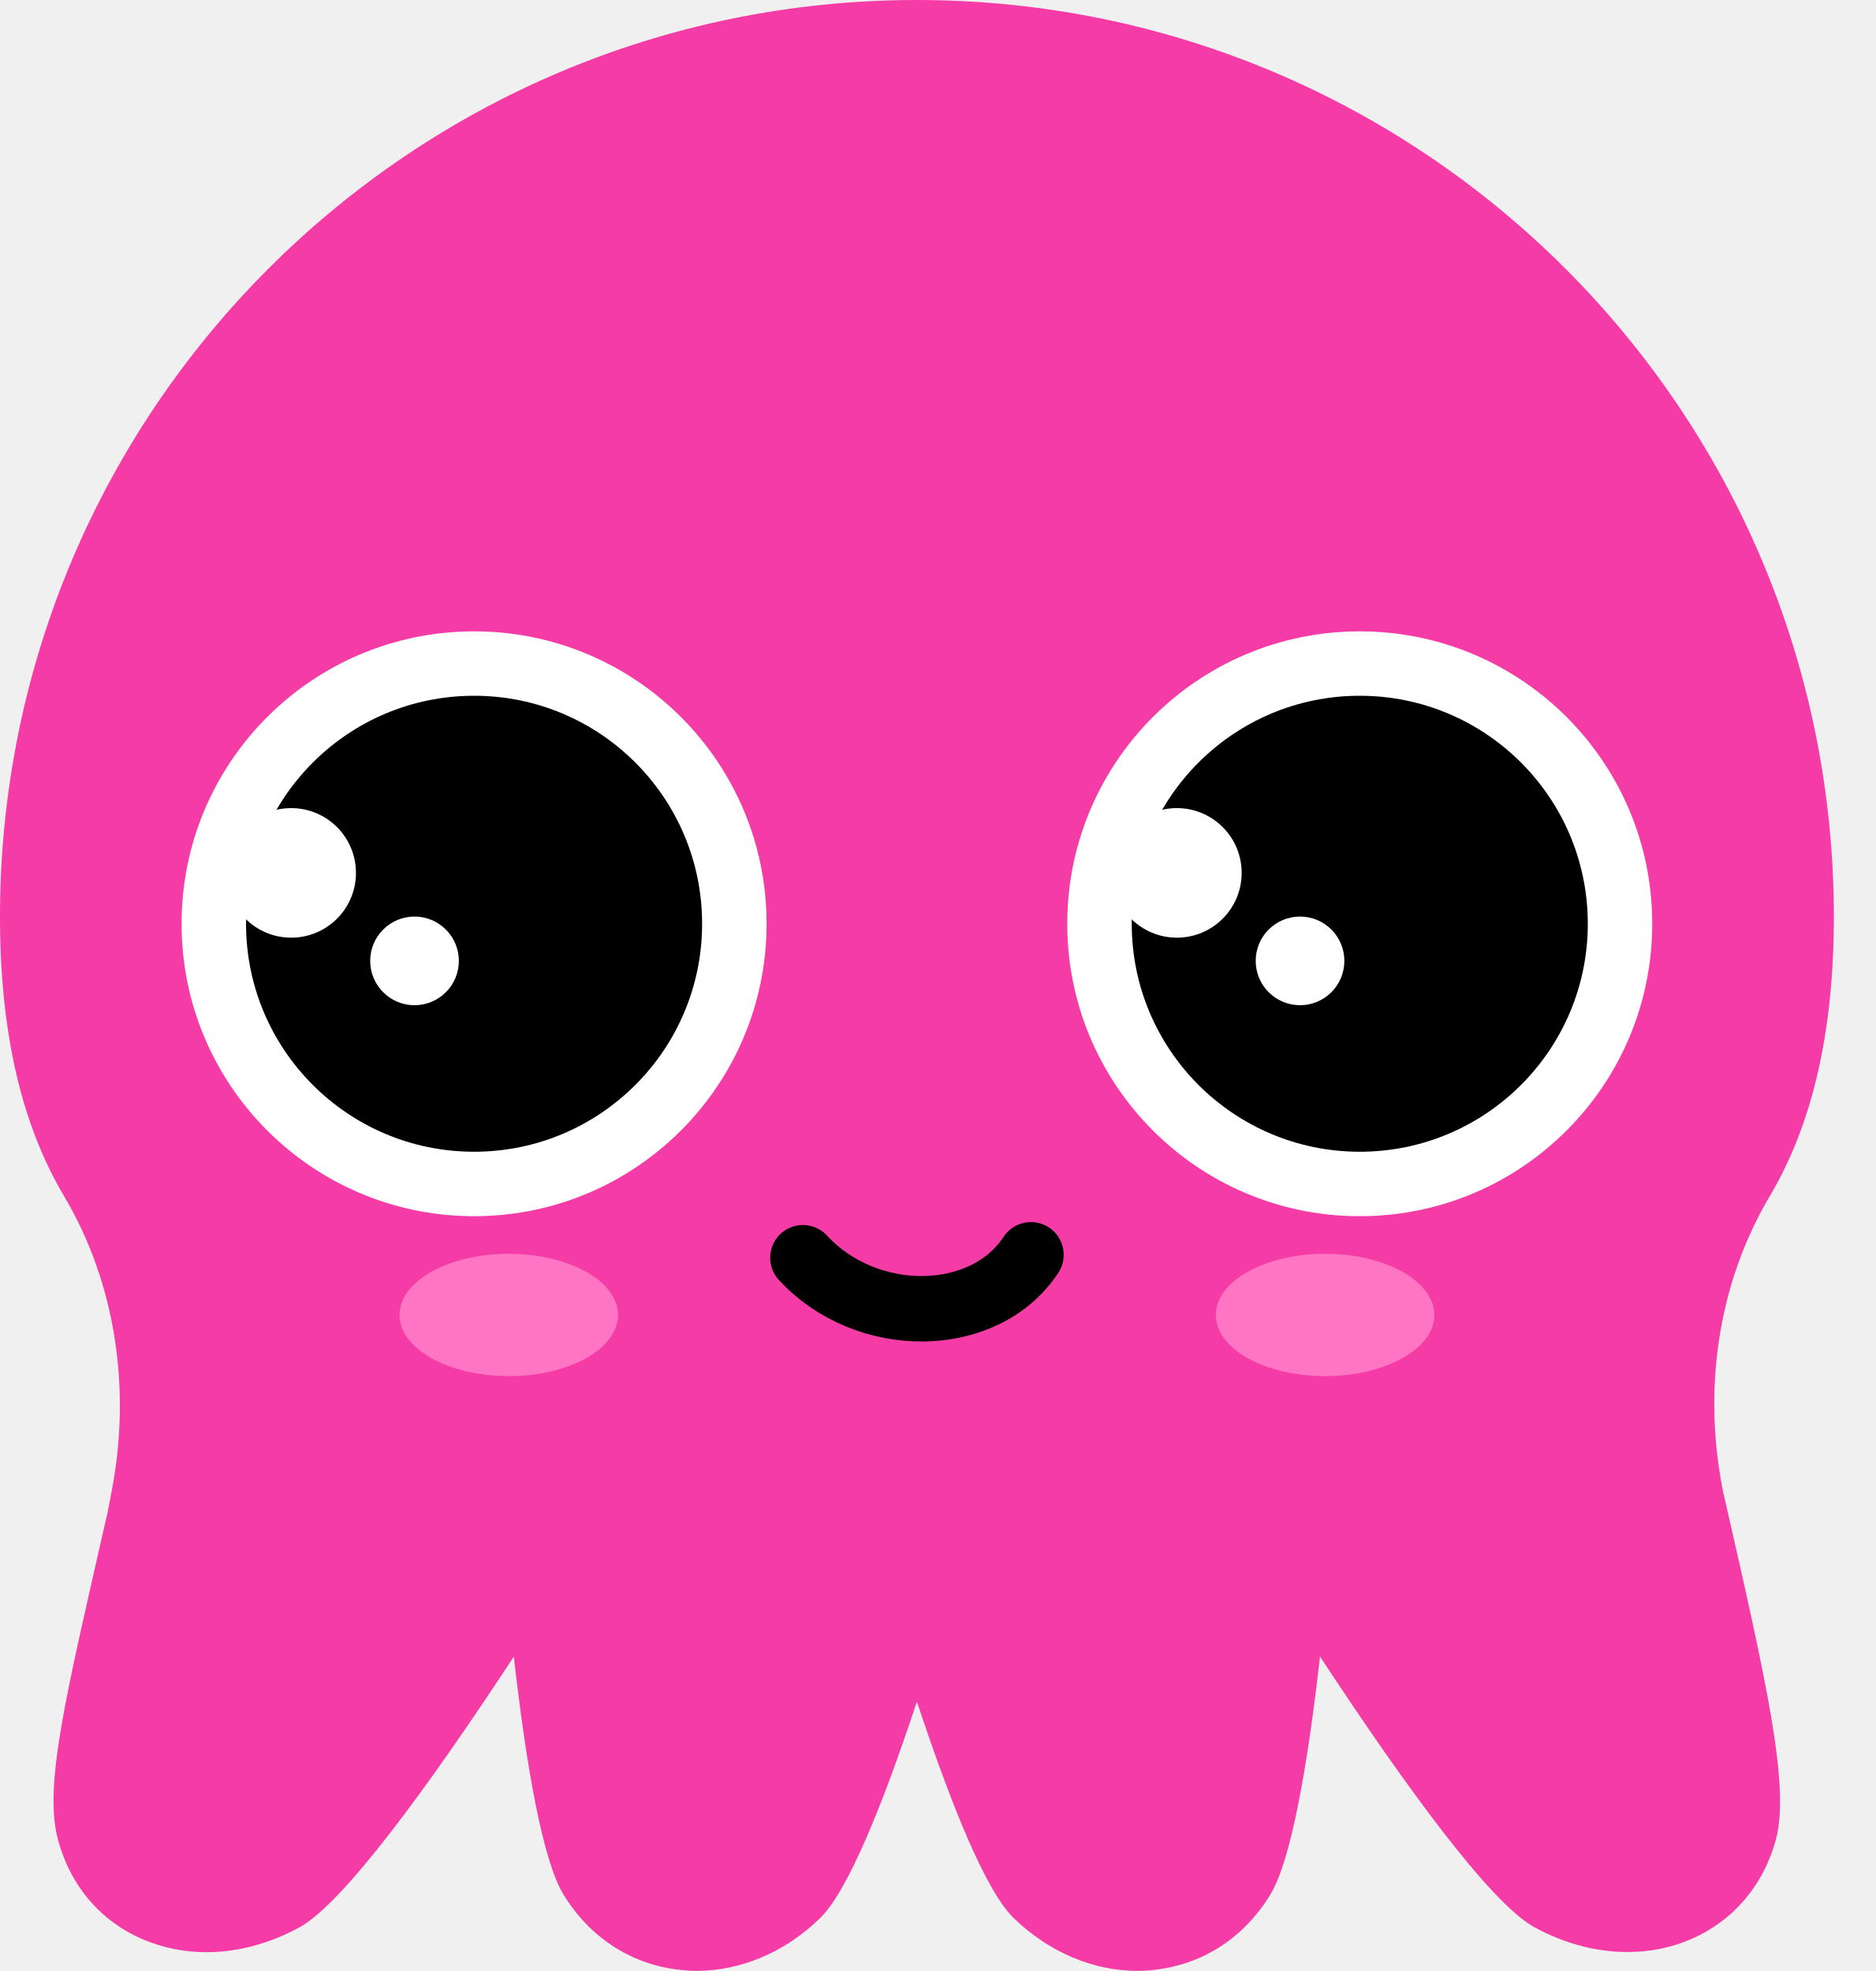
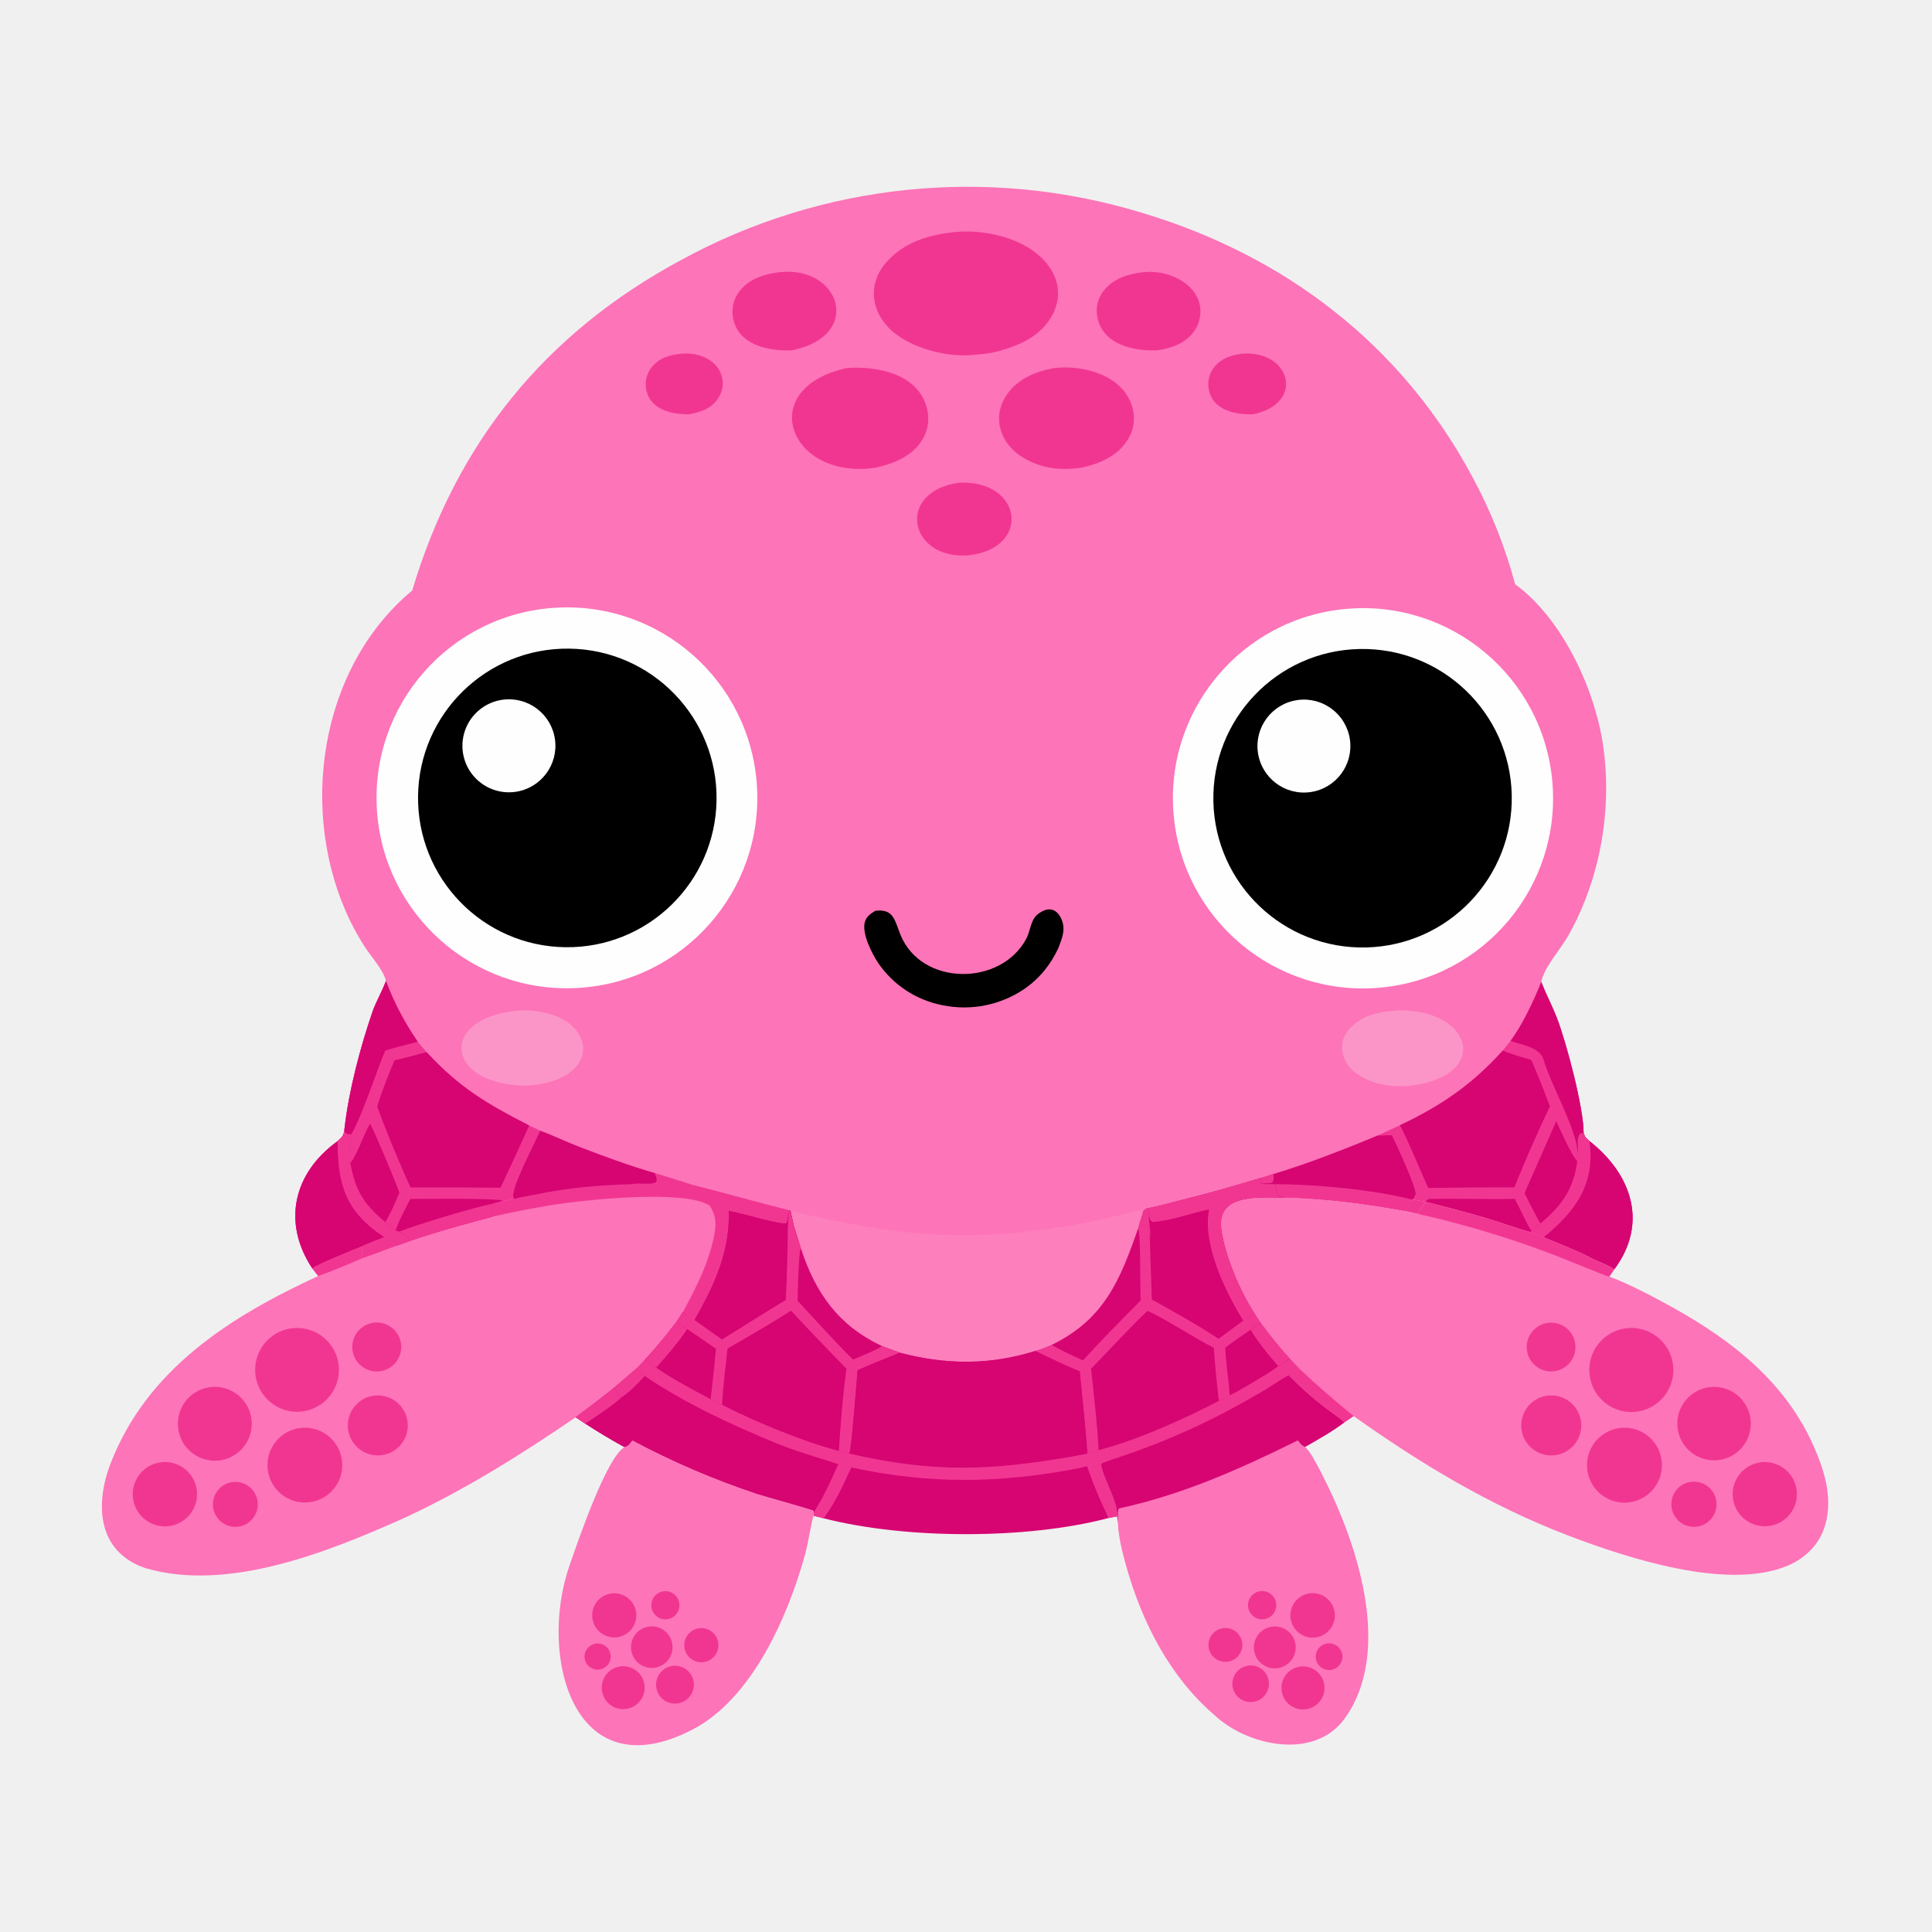
- <svg xmlns="http://www.w3.org/2000/svg" width="39" height="41" viewBox="0 0 39 41" fill="none">
-   <g clip-path="url(#clip0_190_3743)">
-     <path d="M35.849 31.096C35.407 28.977 35.703 26.741 36.809 24.877C37.666 23.431 38.139 21.539 38.139 19.069C38.139 8.536 29.599 0 19.069 0C8.54 0 0 8.536 0 19.069C0 21.543 0.473 23.431 1.33 24.877C2.412 26.701 2.722 28.888 2.331 30.974C2.276 31.27 2.232 31.498 2.201 31.62C1.354 35.346 0.905 37.162 1.208 38.278C1.47 39.238 2.099 39.972 2.984 40.347C3.395 40.52 3.838 40.609 4.294 40.609C4.933 40.609 5.597 40.435 6.223 40.095C7.141 39.595 8.921 37.149 10.686 34.461C10.945 36.754 11.292 38.721 11.724 39.418C12.262 40.292 13.098 40.843 14.078 40.969C14.214 40.986 14.351 40.997 14.487 40.997C15.405 40.997 16.324 40.612 17.052 39.904C17.62 39.353 18.334 37.618 19.069 35.397C19.804 37.615 20.515 39.353 21.087 39.904C21.818 40.609 22.733 40.997 23.652 40.997C23.788 40.997 23.924 40.99 24.06 40.969C25.04 40.847 25.877 40.296 26.415 39.418C26.847 38.717 27.194 36.754 27.452 34.458C29.218 37.145 30.997 39.592 31.916 40.092C32.539 40.432 33.202 40.605 33.845 40.605C34.301 40.605 34.743 40.52 35.155 40.343C36.036 39.966 36.669 39.231 36.931 38.275C37.237 37.159 36.723 34.927 35.876 31.205C35.87 31.174 35.859 31.137 35.852 31.093L35.849 31.096Z" fill="#F43BA6" />
-     <path d="M16.698 26.163C18.028 27.605 20.478 27.572 21.441 26.102" stroke="black" stroke-width="1.361" stroke-miterlimit="10" stroke-linecap="round" />
-     <path d="M27.558 28.626C28.813 28.626 29.831 28.056 29.831 27.354C29.831 26.651 28.813 26.081 27.558 26.081C26.303 26.081 25.285 26.651 25.285 27.354C25.285 28.056 26.303 28.626 27.558 28.626Z" fill="#FF75C3" />
-     <path d="M10.581 28.626C11.836 28.626 12.854 28.056 12.854 27.354C12.854 26.651 11.836 26.081 10.581 26.081C9.326 26.081 8.308 26.651 8.308 27.354C8.308 28.056 9.326 28.626 10.581 28.626Z" fill="#FF75C3" />
-     <path d="M9.86 25.299C13.219 25.299 15.943 22.575 15.943 19.216C15.943 15.856 13.219 13.133 9.86 13.133C6.5 13.133 3.776 15.856 3.776 19.216C3.776 22.575 6.5 25.299 9.86 25.299Z" fill="white" />
-     <path d="M9.86 23.958C12.479 23.958 14.602 21.835 14.602 19.216C14.602 16.596 12.479 14.473 9.86 14.473C7.24 14.473 5.117 16.596 5.117 19.216C5.117 21.835 7.24 23.958 9.86 23.958Z" fill="black" />
-     <path d="M6.056 19.505C6.8 19.505 7.403 18.902 7.403 18.158C7.403 17.413 6.8 16.81 6.056 16.81C5.312 16.81 4.709 17.413 4.709 18.158C4.709 18.902 5.312 19.505 6.056 19.505Z" fill="white" />
-     <path d="M8.621 20.91C9.13 20.91 9.543 20.497 9.543 19.988C9.543 19.479 9.13 19.066 8.621 19.066C8.112 19.066 7.699 19.479 7.699 19.988C7.699 20.497 8.112 20.91 8.621 20.91Z" fill="white" />
-     <path d="M28.279 25.299C31.639 25.299 34.362 22.575 34.362 19.216C34.362 15.856 31.639 13.133 28.279 13.133C24.919 13.133 22.196 15.856 22.196 19.216C22.196 22.575 24.919 25.299 28.279 25.299Z" fill="white" />
-     <path d="M28.279 23.958C30.898 23.958 33.022 21.835 33.022 19.216C33.022 16.596 30.898 14.473 28.279 14.473C25.66 14.473 23.537 16.596 23.537 19.216C23.537 21.835 25.66 23.958 28.279 23.958Z" fill="black" />
-     <path d="M24.476 19.505C25.22 19.505 25.823 18.902 25.823 18.158C25.823 17.413 25.22 16.81 24.476 16.81C23.731 16.81 23.128 17.413 23.128 18.158C23.128 18.902 23.731 19.505 24.476 19.505Z" fill="white" />
-     <path d="M27.037 20.91C27.547 20.91 27.959 20.497 27.959 19.988C27.959 19.479 27.547 19.066 27.037 19.066C26.528 19.066 26.115 19.479 26.115 19.988C26.115 20.497 26.528 20.91 27.037 20.91Z" fill="white" />
-   </g>
-   <defs>
-     <clipPath id="clip0_190_3743">
-       <rect width="38.267" height="41" fill="white" />
-     </clipPath>
-   </defs>
+ <svg xmlns="http://www.w3.org/2000/svg" width="512" height="512" viewBox="0 0 512 512" fill="none">
+   <path d="M109.239 156.495C120.895 117.471 144.345 88.391 180.385 68.967C217.819 48.458 261.944 43.939 302.755 56.434C340.474 67.746 371.308 91.257 390.059 126.126C395.006 135.204 398.854 144.84 401.524 154.829C413.929 163.845 422.591 182.416 424.812 197.38C427.314 214.266 424.158 232.54 415.855 247.523C413.402 251.949 409.359 255.994 408.449 260.205L408.635 260.689C409.718 263.463 411.419 266.741 412.546 269.633C415.095 276.177 419.73 293.776 419.673 300.279C420.091 301.472 420.223 301.51 421.207 302.383C432.459 311.217 436.862 324.217 427.785 336.414C425.92 335.065 423.743 334.477 421.73 333.429C417.605 331.276 413.358 329.686 409.069 327.905C407.65 327.437 406.944 327.208 405.585 326.537C401.989 325.566 397.919 324.061 394.276 322.956C388.924 321.369 383.53 319.917 378.107 318.601L377.751 318.453C376.674 318.259 375.596 318.073 374.516 317.892L373.971 317.826C373.649 318.765 372.981 320.436 372.112 320.896C360.442 318.861 352.929 317.868 341.02 317.375C339.847 317.145 339.18 317.238 338.48 316.505C338.28 315.523 338.067 314.776 337.788 313.813C336.355 313.849 335.665 313.887 334.235 313.668C334.15 313.236 333.94 312.697 333.795 312.267C326.503 314.5 319.154 316.538 311.754 318.379C310.236 318.77 305.239 320.135 304.022 320.187C303.647 320.442 303.283 320.614 303.056 320.943L301.817 324.866L301.62 325.623C296.881 339.253 292.603 349.699 278.748 356.426C277.312 357.006 275.906 357.632 274.41 358.01C262.267 361.821 250.701 361.692 238.448 358.483C236.862 357.912 235.279 357.329 233.7 356.738C222.189 351.365 216.115 342.755 212.199 330.86C211.801 329.224 210.816 326.466 210.293 324.628L209.475 320.885L209.252 320.732C200.51 318.519 191.767 316.029 183.158 313.879L173.54 310.88C166.864 308.96 159.854 306.38 153.379 303.874C149.932 302.539 146.611 300.938 143.117 299.622C142.156 299.086 141.249 298.703 140.25 298.263C128.972 292.463 121.842 288.321 113.07 278.825L110.741 276.086C107.262 271.08 104.419 265.657 102.28 259.945C101.496 256.907 98.485 253.703 96.699 250.974C95.222 248.686 93.888 246.308 92.707 243.854C79.037 215.479 84.465 177.087 109.239 156.495Z" fill="#FD74B8" />
+   <path d="M209.475 320.885C223.895 324.329 237.449 326.95 252.298 327.292C268.412 327.662 283.482 325.273 299.082 321.462C300.062 321.224 302.159 320.554 303.056 320.943L301.817 324.866L301.621 325.624C296.881 339.253 292.603 349.699 278.748 356.426C277.312 357.006 275.906 357.632 274.41 358.01C262.267 361.821 250.701 361.692 238.448 358.483C236.862 357.912 235.279 357.329 233.7 356.738C222.189 351.365 216.115 342.755 212.199 330.86C211.801 329.224 210.816 326.466 210.293 324.628L209.475 320.885Z" fill="#FD7FBC" />
+   <path d="M400.306 275.827C403.274 271.975 406.682 264.848 408.448 260.205L408.634 260.689C409.717 263.463 411.419 266.741 412.545 269.633C415.094 276.177 419.73 293.776 419.673 300.279C420.091 301.472 420.222 301.51 421.207 302.383C432.459 311.217 436.862 324.217 427.785 336.414C425.919 335.065 423.742 334.477 421.729 333.429C417.605 331.276 413.358 329.686 409.069 327.905C407.65 327.438 406.944 327.208 405.585 326.537C401.988 325.566 397.919 324.062 394.276 322.956C388.923 321.369 383.53 319.917 378.107 318.601L377.751 318.453C376.673 318.259 375.596 318.073 374.516 317.892C374.524 317.873 374.524 317.851 374.535 317.832C374.74 317.416 375.008 317.017 375.164 316.579C375.656 315.208 369.965 302.974 368.92 300.897C368.261 300.695 366.529 300.949 365.438 300.897L365.159 300.881C365.993 300.602 369.765 298.731 370.976 298.205C381.889 293.084 390.198 287.366 398.266 278.395C398.939 277.534 399.62 276.677 400.306 275.827Z" fill="#F13692" />
+   <path d="M398.266 278.395C400.364 279.334 403.512 280.234 405.782 280.874C407.532 284.734 409.231 289.224 410.768 293.218C407.729 299.382 403.892 308.257 401.324 314.672C393.71 314.645 386.096 314.702 378.484 314.839C377.062 311.69 372.333 300.383 370.977 298.205C381.889 293.084 390.198 287.366 398.266 278.395Z" fill="#D60572" />
+   <path d="M419.673 300.279C420.091 301.472 420.223 301.51 421.207 302.383C432.459 311.217 436.862 324.217 427.785 336.414C425.92 335.065 423.742 334.477 421.73 333.429C417.605 331.276 413.358 329.686 409.069 327.905C407.65 327.437 406.944 327.208 405.585 326.537L405.782 326.13C406.559 325.563 407.456 324.811 408.221 324.201C413.875 319.509 417.039 315.077 417.969 307.707L418.045 305.507C418.387 303.543 417.589 301.773 418.822 300.301L419.673 300.279Z" fill="#D60572" />
+   <path d="M419.673 300.279C420.091 301.472 420.223 301.51 421.207 302.383C422.884 313.75 417.406 321.156 409.069 327.905C407.65 327.437 406.944 327.208 405.585 326.537L405.782 326.13C406.559 325.563 407.456 324.811 408.221 324.201C413.875 319.509 417.039 315.077 417.969 307.707L418.045 305.507C418.387 303.543 417.589 301.773 418.822 300.301L419.673 300.279Z" fill="#F13692" />
+   <path d="M400.307 275.827C403.274 271.975 406.682 264.848 408.449 260.205L408.635 260.689C409.718 263.463 411.419 266.741 412.546 269.633C415.095 276.177 419.73 293.776 419.673 300.279L418.822 300.301C417.589 301.773 418.388 303.543 418.046 305.507C417.958 299.48 410.992 287.5 409.116 281.005C408.093 277.463 403.654 277.093 400.307 275.827Z" fill="#D60572" />
+   <path d="M412.423 297.1C413.76 299.975 416.087 305.455 417.969 307.707C417.039 315.077 413.875 319.509 408.222 324.201C406.832 321.944 405.251 318.631 404.01 316.212L412.423 297.1Z" fill="#D60572" />
+   <path d="M377.751 318.453C378.528 317.651 378.596 317.742 379.985 317.717C387.083 317.594 394.36 317.887 401.439 317.698C402.481 319.638 404.811 324.669 405.782 326.13L405.585 326.537C401.988 325.566 397.919 324.061 394.276 322.956C388.923 321.369 383.53 319.917 378.107 318.601L377.751 318.453Z" fill="#D60572" />
+   <path d="M365.16 300.881L365.439 300.897C366.53 300.949 368.261 300.695 368.92 300.897C369.965 302.974 375.656 315.208 375.164 316.579C375.008 317.017 374.74 317.416 374.535 317.832C374.524 317.851 374.524 317.873 374.516 317.892L373.972 317.827C373.649 318.765 372.982 320.437 372.112 320.896C360.442 318.861 352.929 317.868 341.021 317.375C339.847 317.145 339.18 317.238 338.48 316.505C338.28 315.523 338.067 314.776 337.788 313.813C336.355 313.849 335.666 313.887 334.235 313.668C334.15 313.236 333.94 312.697 333.795 312.267C334.364 312.169 336.79 311.348 337.476 311.132C346.51 308.399 356.506 304.514 365.16 300.881Z" fill="#D60572" />
+   <path d="M337.788 313.813C348.424 313.84 363.587 315.211 373.972 317.826C373.649 318.765 372.982 320.436 372.112 320.896C360.442 318.861 352.929 317.867 341.021 317.375C339.848 317.145 339.18 317.238 338.48 316.505C338.28 315.523 338.067 314.776 337.788 313.813Z" fill="#F13692" />
+   <path d="M333.795 312.267C334.364 312.169 336.79 311.348 337.476 311.132C337.498 312.486 337.728 312.511 337.121 313.425C335.923 313.728 335.389 313.526 334.235 313.668C334.15 313.236 333.94 312.697 333.795 312.267Z" fill="#F13692" />
+   <path d="M146.926 161.074C174.817 159.237 198.886 180.431 200.6 208.339C202.314 236.246 181.02 260.23 153.114 261.819C125.381 263.403 101.587 242.262 99.883 214.529C98.18 186.795 119.208 162.9 146.926 161.074Z" fill="#FEFEFE" />
+   <path d="M150.879 171.895C172.719 172.193 190.184 190.14 189.893 211.986C189.602 233.832 171.665 251.308 149.826 251.024C127.977 250.74 110.497 232.788 110.788 210.932C111.079 189.077 129.031 171.597 150.879 171.895Z" fill="black" />
+   <path d="M133.308 185.42C140.006 184.565 146.145 189.262 147.072 195.953C148 202.645 143.37 208.836 136.691 209.836C132.306 210.492 127.907 208.741 125.171 205.251C122.435 201.761 121.785 197.069 123.468 192.966C125.152 188.863 128.909 185.981 133.308 185.42Z" fill="#FEFEFE" />
+   <path d="M356.766 161.364C384.482 158.911 408.935 179.4 411.383 207.124C413.828 234.848 393.341 259.306 365.624 261.748C337.919 264.188 313.477 243.702 311.031 215.986C308.584 188.27 329.06 163.817 356.766 161.364Z" fill="#FEFEFE" />
+   <path d="M360.291 171.993C382.092 171.551 400.137 188.847 400.627 210.654C401.116 232.462 383.864 250.55 362.063 251.085C340.197 251.622 322.048 234.301 321.558 212.427C321.069 190.554 338.422 172.437 360.291 171.993Z" fill="black" />
+   <path d="M343.871 185.518C350.593 184.591 356.802 189.282 357.745 196.006C358.689 202.73 354.012 208.949 347.292 209.91C340.55 210.873 334.307 206.177 333.36 199.43C332.414 192.683 337.124 186.448 343.871 185.518Z" fill="#FEFEFE" />
+   <path d="M253.365 61.471C260.516 60.825 269.471 62.756 274.998 67.409C284.735 75.606 280.26 87.037 269.698 91.323C265.565 93.001 262.756 93.73 258.266 94.011C251.614 94.797 242.989 92.663 237.595 88.678C231.241 83.984 229.345 76.006 234.708 69.713C239.483 64.108 246.314 62.155 253.365 61.471Z" fill="#F13692" />
+   <path d="M224.416 97.529C232.659 96.925 243.808 99.166 245.792 108.789C246.373 111.657 245.765 114.638 244.106 117.049C241.375 121.07 236.577 122.978 232.015 123.94C209.317 127.382 199.75 102.976 224.416 97.529Z" fill="#F13692" />
+   <path d="M279.344 97.546C287.27 96.609 297.874 99.489 300.163 108.198C300.899 111.016 300.439 114.012 298.891 116.479C296.181 120.887 291.49 122.842 286.688 123.929C281.015 124.753 275.926 124.202 270.934 121.138C265.082 117.543 262.735 110.558 266.796 104.627C269.701 100.383 274.43 98.439 279.344 97.546Z" fill="#F13692" />
+   <path d="M231.977 241.372C236.912 240.783 237.081 243.936 238.656 247.778C244.238 261.395 265.245 261.4 271.971 248.785C273.19 246.496 273.07 243.477 275.403 242.001C277.755 240.369 279.858 240.672 281.182 243.337C282.522 246.158 281.527 248.492 280.49 251.214C278.395 255.717 275.452 259.352 271.347 262.164C265.016 266.407 257.248 267.931 249.785 266.393C242.83 265.058 236.687 261.023 232.704 255.165C231.095 252.75 228.447 247.537 229.146 244.557C229.535 242.9 230.631 242.194 231.977 241.372Z" fill="black" />
+   <path d="M370.591 267.756C390.639 267.482 395.118 285.489 373.203 287.779C368.493 288.203 362.988 287.207 359.143 284.236C355.363 281.314 354.285 276.242 357.726 272.541C361.197 268.804 365.756 268.117 370.591 267.756Z" fill="#FC95C7" />
+   <path d="M138.249 267.753C158.549 267.551 161.059 286.813 139.031 287.738C117.147 287.128 116.551 269.047 138.249 267.753Z" fill="#FC95C7" />
+   <path d="M206.564 72.134C222.728 70.308 228.859 89.003 209.906 92.829C203.583 93.133 195.308 91.404 194.208 83.891C193.859 81.518 194.493 79.105 195.964 77.21C198.568 73.828 202.543 72.627 206.564 72.134Z" fill="#F13692" />
+   <path d="M303.01 72.13C308.964 71.419 316.909 74.64 318.022 81.165C318.405 83.529 317.817 85.948 316.392 87.872C314.035 91.102 310.476 92.229 306.746 92.835C300.28 93.139 291.887 91.232 290.733 83.611C290.374 81.246 291.031 78.84 292.54 76.983C295.13 73.734 299.077 72.576 303.01 72.13Z" fill="#F13692" />
+   <path d="M254.125 127.928C270.995 127.091 273.407 145.332 256.718 147.152C240.921 148.5 237.205 130.315 254.125 127.928Z" fill="#F13692" />
+   <path d="M329.241 93.72C342.035 92.813 346.001 106.928 332.022 109.792C327.154 109.898 321.244 108.7 320.298 102.947C319.969 100.957 320.492 98.922 321.739 97.337C323.631 94.921 326.347 94.091 329.241 93.72Z" fill="#F13692" />
+   <path d="M180.497 93.744C185.033 93.289 190.412 95.308 191.398 100.255C191.764 102.139 191.347 104.091 190.243 105.662C188.34 108.425 185.721 109.17 182.674 109.782C177.755 109.912 171.786 108.369 171.151 102.55C170.952 100.649 171.526 98.749 172.743 97.276C174.745 94.814 177.506 94.054 180.497 93.744Z" fill="#F13692" />
+   <path d="M102.28 259.945C104.42 265.657 107.262 271.08 110.741 276.086L113.07 278.825C121.842 288.321 128.973 292.463 140.25 298.263C141.249 298.703 142.157 299.086 143.117 299.622C146.611 300.938 149.932 302.539 153.379 303.874C159.854 306.38 166.864 308.96 173.54 310.88L183.158 313.879C191.768 316.029 200.51 318.519 209.252 320.732C208.808 321.952 208.948 323.273 208.364 324.223C206.029 324.464 196.723 321.512 193.174 320.923C193.361 331.935 189.393 340.454 183.949 350.016C183.061 349.335 181.854 348.344 180.952 347.745L179.293 350.339C176.357 354.122 174.22 356.834 170.93 360.333L168.555 362.776L162.551 367.935C159.269 370.543 155.942 373.095 152.572 375.59C138.445 385.242 123.491 394.645 107.697 402.018C87.615 411.038 60.576 422.091 38.473 415.552C25.638 411.158 25.202 398.434 29.299 387.841C38.998 362.77 61.129 348.864 84.333 338.148C83.814 337.552 83.252 336.783 82.761 336.145C74.728 323.998 77.735 310.842 89.47 302.416C90.927 301.04 91.108 300.919 91.316 298.955C92.42 289.098 95.51 277.402 98.745 268.032C99.569 265.644 101.227 262.744 102.187 260.199L102.28 259.945Z" fill="#FD74B8" />
+   <path d="M102.28 259.945C104.42 265.657 107.262 271.08 110.741 276.086L113.07 278.825C121.842 288.321 128.973 292.463 140.25 298.263C141.249 298.703 142.156 299.086 143.117 299.622L143.005 299.91C141.876 302.76 135.158 315.077 136.075 317.405C136.121 317.523 136.181 317.638 136.234 317.753C135.654 317.862 133.918 318.229 133.428 318.231L130.753 318.945C130.078 320.934 130.621 320.995 130.387 322.455C122.653 324.54 116.286 326.217 108.701 328.819L105.119 330.116C104.007 328.904 103.419 328.346 101.854 327.897C99.873 328.644 97.582 329.489 95.685 330.389C93.444 331.295 84.252 334.999 82.761 336.145C74.728 323.998 77.735 310.842 89.47 302.416C90.927 301.04 91.108 300.919 91.316 298.955C92.42 289.098 95.51 277.402 98.745 268.032C99.569 265.644 101.227 262.744 102.187 260.199L102.28 259.945Z" fill="#F13692" />
+   <path d="M113.07 278.825C121.842 288.321 128.972 292.463 140.25 298.263C137.767 303.781 135.235 309.277 132.654 314.752C124.699 314.683 116.744 314.659 108.79 314.675C106.238 309.146 101.999 299.01 99.975 293.237C101.121 289.352 102.978 284.704 104.548 280.973C106.473 280.636 110.981 279.339 113.07 278.825Z" fill="#D60572" />
+   <path d="M91.316 298.955L91.474 300.18C92.209 300.615 92.149 300.498 93.075 300.594C92.52 302.388 92.779 306.265 92.859 308.265C94.254 315.567 96.327 318.992 102.085 323.837C103.056 324.707 103.823 325.35 104.858 326.141L105.857 326.365C107.102 327.153 107.842 327.599 108.701 328.819L105.119 330.116C104.007 328.904 103.419 328.346 101.854 327.897C99.873 328.644 97.582 329.489 95.685 330.389C93.444 331.295 84.252 334.999 82.761 336.145C74.728 323.998 77.735 310.842 89.47 302.416C90.927 301.04 91.108 300.919 91.316 298.955Z" fill="#D60572" />
+   <path d="M91.316 298.955L91.474 300.18C92.209 300.615 92.149 300.498 93.075 300.594C92.52 302.388 92.779 306.265 92.859 308.265C94.255 315.567 96.327 318.992 102.085 323.837C103.056 324.707 103.823 325.35 104.858 326.141L105.857 326.365C107.102 327.153 107.842 327.599 108.701 328.819L105.119 330.116C104.007 328.904 103.419 328.346 101.854 327.897C91.624 321.107 89.469 314.059 89.47 302.416C90.927 301.04 91.108 300.919 91.316 298.955Z" fill="#F13692" />
+   <path d="M102.28 259.945C104.42 265.657 107.262 271.08 110.741 276.086C108.423 276.696 104.205 277.687 102.089 278.431C99.968 283.355 95.536 296.876 93.075 300.594C92.149 300.498 92.209 300.616 91.474 300.181L91.315 298.955C92.42 289.098 95.51 277.402 98.745 268.032C99.569 265.644 101.227 262.744 102.187 260.199L102.28 259.945Z" fill="#D60572" />
+   <path d="M108.743 317.744C112.244 317.717 131.415 317.452 133.428 318.231L130.753 318.945C130.078 320.934 130.621 320.994 130.387 322.455C122.653 324.54 116.286 326.217 108.701 328.819C107.841 327.599 107.102 327.153 105.857 326.365L104.858 326.14C105.585 323.689 107.531 320.1 108.743 317.744Z" fill="#D60572" />
+   <path d="M105.857 326.365C111.477 324.231 124.988 320.141 130.753 318.945C130.078 320.934 130.622 320.994 130.387 322.455C122.654 324.54 116.286 326.217 108.701 328.819C107.842 327.599 107.102 327.153 105.857 326.365Z" fill="#F13692" />
+   <path d="M98.068 297.757C99.45 300.249 104.93 313.422 105.852 316.089C104.902 318.256 103.355 321.996 102.085 323.837C96.327 318.992 94.254 315.567 92.859 308.265C95.004 305.277 96.127 301.154 98.068 297.757Z" fill="#D60572" />
+   <path d="M143.117 299.623C146.611 300.938 149.932 302.539 153.379 303.874C159.854 306.38 166.864 308.96 173.54 310.88L183.158 313.879C191.768 316.029 200.51 318.519 209.252 320.732C208.808 321.952 208.948 323.274 208.364 324.223C206.029 324.464 196.723 321.512 193.174 320.924C193.361 331.935 189.393 340.454 183.949 350.016C183.061 349.335 181.854 348.345 180.952 347.745C184.478 341.292 187.854 334.646 189.272 327.361C189.886 324.207 189.785 322.168 188.04 319.446C181.166 315.208 155.509 317.941 147.2 319.194C141.561 320.097 135.954 321.186 130.387 322.456C130.622 320.995 130.078 320.934 130.753 318.946L133.428 318.232C133.918 318.229 135.655 317.862 136.234 317.753C136.181 317.638 136.122 317.523 136.075 317.405C135.159 315.077 141.876 302.761 143.005 299.91L143.117 299.623Z" fill="#F13692" />
+   <path d="M143.117 299.623C146.611 300.938 149.932 302.539 153.379 303.874C159.854 306.38 166.864 308.96 173.54 310.88C173.961 312.114 174.203 312.158 173.971 313.228C172.61 314.193 169.896 313.408 167.368 313.821C158.895 314.059 151.006 314.708 142.675 316.418C140.868 316.787 137.942 317.225 136.234 317.753C136.181 317.638 136.122 317.523 136.075 317.405C135.159 315.077 141.876 302.761 143.005 299.91L143.117 299.623Z" fill="#D60572" />
+   <path d="M173.54 310.88L183.157 313.879C181.315 313.996 178.825 313.775 176.907 313.799C173.729 313.84 170.546 313.865 167.368 313.821C169.896 313.408 172.609 314.193 173.97 313.228C174.203 312.158 173.961 312.114 173.54 310.88Z" fill="#F13692" />
+   <path d="M82.761 336.146C84.252 334.999 93.444 331.295 95.684 330.389C96.445 332.748 95.411 332.337 95.869 333.481C92.965 334.805 87.336 337.141 84.333 338.148C83.814 337.552 83.252 336.783 82.761 336.146Z" fill="#F13692" />
+   <path d="M101.854 327.897C103.419 328.346 104.007 328.904 105.119 330.116C102.182 331.164 98.765 332.553 95.869 333.481C95.411 332.337 96.445 332.748 95.685 330.389C97.582 329.489 99.873 328.644 101.854 327.897Z" fill="#F13692" />
+   <path d="M76.918 352.073C82.896 351.086 88.561 355.077 89.645 361.041C90.729 367.005 86.831 372.737 80.888 373.919C76.956 374.701 72.907 373.3 70.297 370.255C67.688 367.213 66.921 362.997 68.293 359.227C69.665 355.46 72.962 352.724 76.918 352.073Z" fill="#F13692" />
+   <path d="M78.839 378.553C84.239 377.464 89.488 380.991 90.526 386.402C91.564 391.814 87.993 397.033 82.575 398.024C77.224 399.001 72.085 395.482 71.06 390.139C70.035 384.796 73.506 379.626 78.839 378.553Z" fill="#F13692" />
+   <path d="M54.887 367.741C60.167 366.614 65.362 369.976 66.499 375.257C67.636 380.534 64.286 385.737 59.011 386.886C53.721 388.038 48.5 384.676 47.359 379.379C46.219 374.086 49.592 368.871 54.887 367.741Z" fill="#F13692" />
+   <path d="M41.503 387.738C46.055 386.52 50.731 389.231 51.941 393.786C53.15 398.341 50.433 403.017 45.877 404.218C41.331 405.416 36.673 402.708 35.466 398.161C34.26 393.617 36.961 388.952 41.503 387.738Z" fill="#F13692" />
+   <path d="M99.067 369.867C103.427 369.284 107.43 372.354 108.001 376.718C108.572 381.078 105.493 385.075 101.13 385.636C96.784 386.194 92.805 383.128 92.237 378.78C91.668 374.433 94.723 370.447 99.067 369.867Z" fill="#F13692" />
+   <path d="M98.327 350.651C101.806 349.816 105.305 351.956 106.148 355.436C106.99 358.913 104.858 362.417 101.382 363.268C97.896 364.119 94.38 361.98 93.535 358.491C92.691 355.001 94.837 351.49 98.327 350.651Z" fill="#F13692" />
+   <path d="M61.417 392.801C64.679 392.273 67.747 394.503 68.251 397.77C68.756 401.036 66.504 404.086 63.235 404.568C60 405.044 56.987 402.82 56.488 399.586C55.989 396.355 58.19 393.324 61.417 392.801Z" fill="#F13692" />
+   <path d="M341.021 317.375C352.929 317.868 360.442 318.861 372.112 320.896L375.812 321.703C376.603 320.352 376.914 319.266 378.107 318.601C383.53 319.917 388.924 321.369 394.276 322.956C397.919 324.061 401.989 325.566 405.585 326.537C406.944 327.208 407.65 327.437 409.07 327.905C413.358 329.686 417.605 331.276 421.73 333.429C423.743 334.477 425.92 335.065 427.785 336.414L426.489 338.304C431.868 340.323 438.203 343.663 443.224 346.457C459.076 355.274 473.216 366.316 480.712 383.415C483.696 390.221 485.983 397.857 483.332 405.238C481.738 409.687 478.1 413.082 473.812 414.898C457.801 421.68 430.944 412.803 415.527 406.907C394.872 399.006 376.523 387.929 358.727 375.273L356.274 376.947C355.166 375.837 352.179 373.82 350.713 372.668C347.47 370.138 344.404 367.391 341.532 364.445L342.626 363.375C343.488 363.175 343.395 363.11 344.114 362.505L341.745 360.024C338.805 356.814 336.639 354.054 334.077 350.588C333.551 349.983 332.758 348.582 332.307 347.844C328.546 342.134 324.471 332.356 323.626 325.613C322.412 315.887 334.55 317.427 341.021 317.375Z" fill="#FD74B8" />
+   <path d="M375.812 321.703C376.603 320.351 376.915 319.265 378.107 318.601C383.531 319.917 388.924 321.369 394.276 322.956C397.919 324.061 401.989 325.566 405.585 326.537C406.945 327.207 407.65 327.437 409.07 327.905C413.358 329.686 417.606 331.276 421.73 333.429C423.743 334.476 425.92 335.065 427.785 336.413L426.489 338.304C425.414 338.099 421.965 336.616 420.8 336.156C416.892 334.616 413.03 332.985 409.075 331.533C398.22 327.519 387.108 324.236 375.812 321.703Z" fill="#F13692" />
+   <path d="M344.114 362.505C349.283 367.394 353.232 370.762 358.727 375.273L356.274 376.947C355.166 375.836 352.18 373.82 350.714 372.668C347.47 370.138 344.404 367.391 341.532 364.445L342.626 363.375C343.488 363.175 343.395 363.109 344.114 362.505Z" fill="#F13692" />
+   <path d="M430.832 352.016C436.892 351.198 442.48 355.422 443.347 361.476C444.217 367.533 440.04 373.155 433.993 374.075C427.875 375.005 422.173 370.767 421.295 364.639C420.417 358.511 424.7 352.842 430.832 352.016Z" fill="#F13692" />
+   <path d="M428.931 378.479C434.343 377.612 439.433 381.292 440.305 386.703C441.18 392.115 437.505 397.209 432.098 398.09C426.68 398.968 421.579 395.288 420.704 389.869C419.829 384.452 423.515 379.349 428.931 378.479Z" fill="#F13692" />
+   <path d="M452.112 367.771C455.533 367.002 459.103 368.138 461.457 370.737C463.812 373.339 464.583 377.005 463.481 380.334C462.376 383.666 459.568 386.142 456.127 386.823C450.9 387.855 445.816 384.492 444.719 379.278C443.62 374.066 446.913 368.937 452.112 367.771Z" fill="#F13692" />
+   <path d="M465.495 387.745C468.473 386.952 471.646 387.833 473.793 390.046C475.937 392.262 476.717 395.463 475.828 398.418C474.942 401.37 472.527 403.61 469.518 404.275C465 405.274 460.515 402.478 459.418 397.98C458.324 393.485 461.023 388.938 465.495 387.745Z" fill="#F13692" />
+   <path d="M410.104 369.856C414.46 369.306 418.44 372.392 418.992 376.753C419.545 381.111 416.457 385.094 412.1 385.647C407.741 386.2 403.758 383.111 403.206 378.75C402.656 374.389 405.744 370.406 410.104 369.856Z" fill="#F13692" />
+   <path d="M409.767 350.648C413.257 349.939 416.665 352.185 417.384 355.674C418.106 359.162 415.869 362.576 412.384 363.309C408.883 364.045 405.451 361.796 404.729 358.292C404.004 354.787 406.263 351.362 409.767 350.648Z" fill="#F13692" />
+   <path d="M447.526 392.812C449.626 392.314 451.834 392.984 453.3 394.568C454.768 396.15 455.271 398.401 454.618 400.459C453.961 402.516 452.249 404.062 450.138 404.505C446.93 405.175 443.782 403.145 443.068 399.947C442.351 396.749 444.34 393.57 447.526 392.812Z" fill="#F13692" />
+   <path d="M209.252 320.732L209.475 320.885L210.293 324.628C210.817 326.466 211.801 329.224 212.2 330.86C216.115 342.755 222.189 351.365 233.7 356.738C235.28 357.329 236.862 357.912 238.448 358.483C250.701 361.692 262.267 361.821 274.41 358.01C277.884 359.63 282.684 362.021 286.201 363.38C286.846 370.444 287.763 378.214 288.222 385.215L291.14 384.266L291.343 384.274L293.342 383.71L293.955 384.036C294.102 384.928 294.228 386.014 294.513 386.843L292.122 387.674L291.789 388.044C292.081 391.264 296.402 398.18 296.05 401.824L293.739 402.305C272.108 408.015 239.959 407.947 218.285 402.368L215.606 401.676L215.685 400.897L215.592 400.382C215.132 400.021 202.553 396.585 200.761 395.986C189.325 392.188 178.231 387.431 167.597 381.762C166.67 382.846 166.701 383.13 165.503 383.516C161.684 381.385 158.735 379.658 155.085 377.267L152.572 375.59C155.942 373.095 159.269 370.543 162.552 367.936L168.555 362.776L170.93 360.333C174.22 356.834 176.357 354.122 179.293 350.339L180.952 347.745C181.854 348.344 183.061 349.335 183.949 350.016C189.393 340.454 193.361 331.935 193.174 320.923C196.724 321.512 206.029 324.464 208.364 324.223C208.948 323.273 208.808 321.952 209.252 320.732Z" fill="#D60572" />
+   <path d="M209.252 320.732L209.475 320.885L210.293 324.628C210.816 326.466 211.801 329.224 212.199 330.86C216.115 342.755 222.189 351.365 233.7 356.738C235.279 357.329 236.862 357.912 238.448 358.483C234.698 360.007 230.965 361.476 227.267 363.129C227.075 365.246 225.629 384.586 225.101 385.1C225.065 385.133 225.02 385.16 224.98 385.19L222.332 384.512C213.047 382.154 199.864 376.668 191.359 372.299L188.337 370.822C184.153 368.573 177.667 365.172 173.892 362.417C172.894 361.739 171.907 361.044 170.93 360.333C174.22 356.834 176.357 354.122 179.293 350.339L180.952 347.745C181.854 348.344 183.061 349.335 183.949 350.016C189.392 340.454 193.361 331.935 193.173 320.923C196.723 321.512 206.029 324.464 208.364 324.223C208.948 323.273 208.808 321.952 209.252 320.732Z" fill="#D60572" />
+   <path d="M209.252 320.732L209.475 320.885L210.293 324.628C209.045 325.774 208.79 324.067 208.777 326.072C208.739 332.211 208.52 338.351 208.257 344.484C202.599 347.95 196.963 351.45 191.348 354.984C188.784 353.244 186.39 351.633 183.745 350.008C183.129 350.812 182.598 351.485 182.061 352.344C184.647 354.002 187.208 355.698 189.743 357.436C189.326 361.903 188.857 366.365 188.337 370.822C184.153 368.573 177.667 365.172 173.892 362.417C172.894 361.739 171.907 361.044 170.93 360.333C174.22 356.834 176.357 354.122 179.293 350.339L180.952 347.745C181.854 348.344 183.061 349.335 183.949 350.016C189.392 340.454 193.361 331.935 193.173 320.923C196.723 321.512 206.029 324.464 208.364 324.223C208.948 323.273 208.808 321.952 209.252 320.732Z" fill="#D60572" />
+   <path d="M179.293 350.339C180.196 350.974 181.183 351.59 182.096 352.206C180.521 354.816 176.116 360.054 173.892 362.417C172.894 361.739 171.907 361.044 170.93 360.333C174.22 356.834 176.357 354.122 179.293 350.339Z" fill="#F13692" />
+   <path d="M210.293 324.628C210.816 326.466 211.801 329.224 212.199 330.86C216.115 342.755 222.189 351.365 233.7 356.738C235.279 357.329 236.862 357.911 238.448 358.483C234.698 360.007 230.965 361.476 227.267 363.129C227.075 365.246 225.629 384.585 225.101 385.1C225.065 385.133 225.02 385.16 224.98 385.19L222.332 384.512C222.577 379.114 223.543 367.883 224.334 362.735C219.367 357.665 214.46 352.536 209.614 347.348C204.619 350.599 197.997 354.374 192.785 357.386C192.302 362.513 191.598 367.123 191.359 372.299L188.337 370.822C188.857 366.365 189.326 361.903 189.743 357.435C187.208 355.698 181.878 352.004 179.292 350.346C179.829 349.487 180.344 348.566 180.96 347.762C183.605 349.387 188.784 353.244 191.348 354.984C196.963 351.449 202.599 347.95 208.257 344.484C208.52 338.35 208.739 332.211 208.777 326.072C208.784 324.973 208.999 320.73 209.275 320.78C209.476 320.78 210.293 324.628 210.293 324.628Z" fill="#F13692" />
+   <path d="M212.199 330.86C216.115 342.755 222.189 351.365 233.7 356.738C232.76 357.567 227.509 359.687 226.066 360.3C221.37 355.717 215.911 349.586 211.37 344.719C211.45 342.282 211.588 332.354 212.199 330.86Z" fill="#D60572" />
+   <path d="M274.41 358.01C277.884 359.63 282.684 362.021 286.201 363.38C286.846 370.444 287.762 378.214 288.222 385.215L284.576 385.912C262.406 389.784 247.481 390.391 224.98 385.19C225.02 385.16 225.065 385.133 225.101 385.1C225.63 384.586 227.075 365.246 227.267 363.129C230.965 361.476 234.698 360.007 238.448 358.483C250.701 361.692 262.267 361.821 274.41 358.01Z" fill="#D60572" />
+   <path d="M168.555 362.776L170.858 364.641C181.433 371.848 193.894 377.601 205.72 382.465C211.063 384.662 216.672 386.243 222.175 388.005C220.819 391.028 219.537 393.863 217.999 396.795C217.436 397.871 216.065 400.015 215.685 400.896L215.592 400.382C215.132 400.021 202.553 396.585 200.761 395.986C189.325 392.188 178.231 387.431 167.597 381.762C166.67 382.846 166.701 383.13 165.503 383.516C161.684 381.385 158.735 379.658 155.085 377.267L152.572 375.59C155.942 373.095 159.269 370.543 162.552 367.935L168.555 362.776Z" fill="#D60572" />
+   <path d="M162.552 367.936C163.481 368.994 163.916 369.224 164.512 370.488C162.156 372.641 157.765 375.514 155.085 377.267L152.572 375.59C155.942 373.095 159.269 370.543 162.552 367.936Z" fill="#F13692" />
+   <path d="M168.555 362.776L170.858 364.641C168.532 367.199 167.289 368.463 164.511 370.488C163.915 369.224 163.481 368.994 162.551 367.935L168.555 362.776Z" fill="#F13692" />
+   <path d="M170.931 360.333C171.907 361.044 172.894 361.739 173.892 362.417C177.667 365.172 184.153 368.573 188.338 370.822L191.36 372.299C199.864 376.668 213.047 382.154 222.332 384.512L224.98 385.19C247.481 390.391 262.407 389.784 284.576 385.913L288.222 385.215L291.14 384.266L291.343 384.274L293.342 383.71L293.955 384.036C294.102 384.928 294.228 386.014 294.513 386.843L292.122 387.674L291.788 388.044C292.081 391.264 296.402 398.18 296.05 401.824L293.738 402.305C293.547 401.674 292.303 399.148 291.944 398.33C290.5 395.129 289.212 391.86 288.085 388.536L285.741 389.122C264.915 393.11 246.555 393.398 225.635 388.9C223.191 393.989 221.644 397.759 218.285 402.368L215.606 401.676L215.685 400.897C216.065 400.016 217.436 397.871 217.999 396.796C219.537 393.863 220.819 391.029 222.175 388.005C216.672 386.244 211.063 384.662 205.72 382.465C193.894 377.601 181.433 371.848 170.858 364.642L168.555 362.776L170.931 360.333Z" fill="#F13692" />
+   <path d="M293.342 383.71L293.954 384.036C294.102 384.928 294.228 386.014 294.512 386.843L292.122 387.674C291.375 387.176 291.438 385.209 291.342 384.274L293.342 383.71Z" fill="#F13692" />
+   <path d="M341.746 360.023L344.114 362.505C343.395 363.109 343.488 363.175 342.626 363.375L341.532 364.445C344.404 367.391 347.47 370.138 350.714 372.668C352.18 373.82 355.166 375.836 356.274 376.947C352.773 379.563 349.617 381.281 345.859 383.458C347.169 384.484 349.1 388.293 349.959 389.939C359.37 408.004 369.424 437.149 356.402 455.364C348.326 466.66 330.45 462.633 321.838 454.513C310.025 444.357 302.685 429.997 298.5 415.18C297.477 411.558 296.411 407.367 296.249 403.621L296.05 401.824C296.402 398.18 292.081 391.264 291.789 388.044L292.122 387.674L294.513 386.843C294.228 386.014 294.102 384.927 293.955 384.036L293.342 383.71C302.605 381.086 314.541 375.741 323.052 371.246L325.902 369.736C327.48 368.98 328.924 368.121 330.439 367.246C332.909 365.755 336.579 363.722 338.732 362.004L338.899 362.032C339.968 361.088 340.553 360.759 341.746 360.023Z" fill="#FD74B8" />
+   <path d="M341.746 360.023L344.114 362.505C343.395 363.109 343.488 363.175 342.626 363.375L341.532 364.445C344.404 367.391 347.47 370.138 350.714 372.668C352.18 373.82 355.166 375.836 356.274 376.947C352.773 379.563 349.617 381.281 345.859 383.458C344.869 383.007 344.661 382.588 343.953 381.707C328.549 389.327 313.493 396.062 296.602 399.739C296.124 399.843 296.241 403.178 296.249 403.621L296.05 401.824C296.402 398.18 292.081 391.264 291.789 388.044L292.122 387.674L294.513 386.843C294.228 386.014 294.102 384.927 293.955 384.036L293.342 383.71C302.605 381.086 314.541 375.741 323.052 371.246L325.902 369.736C327.48 368.98 328.924 368.121 330.439 367.246C332.909 365.755 336.579 363.722 338.732 362.004L338.899 362.032C339.968 361.088 340.553 360.759 341.746 360.023Z" fill="#D60572" />
+   <path d="M341.745 360.023L344.114 362.505C343.395 363.109 343.488 363.175 342.626 363.375L341.532 364.445C338.452 366.086 335.791 368.171 332.63 369.82C320.59 376.887 307.807 382.597 294.512 386.843C294.228 386.014 294.102 384.927 293.954 384.036L293.342 383.71C302.605 381.086 314.541 375.741 323.052 371.246L325.902 369.736C327.48 368.98 328.924 368.121 330.439 367.246C332.909 365.755 336.579 363.722 338.731 362.004L338.898 362.032C339.968 361.088 340.553 360.759 341.745 360.023Z" fill="#F13692" />
+   <path d="M341.746 360.023L344.114 362.505C343.395 363.109 343.488 363.175 342.626 363.375C341.959 363.676 341.918 363.714 341.207 363.843C340.044 362.943 339.984 363.29 338.898 362.032C339.968 361.088 340.553 360.759 341.746 360.023Z" fill="#F13692" />
+   <path d="M346.406 422.383C349.576 421.576 352.798 423.505 353.583 426.681C354.368 429.858 352.417 433.067 349.237 433.83C346.086 434.588 342.916 432.659 342.137 429.513C341.36 426.367 343.266 423.182 346.406 422.383Z" fill="#F13692" />
+   <path d="M343.827 441.805C346.879 440.987 350.016 442.806 350.823 445.862C351.63 448.918 349.8 452.051 346.739 452.844C343.698 453.637 340.588 451.818 339.784 448.779C338.983 445.736 340.788 442.62 343.827 441.805Z" fill="#F13692" />
+   <path d="M337.714 431.031C340.772 430.968 343.302 433.387 343.381 436.44C343.457 439.496 341.051 442.04 337.996 442.13C334.924 442.221 332.362 439.797 332.285 436.722C332.206 433.649 334.643 431.097 337.714 431.031Z" fill="#F13692" />
+   <path d="M330.554 441.441C333.092 440.968 335.556 442.568 336.158 445.083C336.759 447.594 335.285 450.138 332.807 450.866C331.087 451.372 329.23 450.888 327.975 449.608C326.719 448.327 326.273 446.459 326.812 444.752C327.354 443.042 328.79 441.767 330.554 441.441Z" fill="#F13692" />
+   <path d="M323.377 431.642C325.694 430.903 328.177 432.145 328.979 434.44C329.78 436.736 328.609 439.253 326.337 440.117C324.81 440.7 323.087 440.404 321.84 439.348C320.593 438.295 320.016 436.643 320.336 435.042C320.656 433.439 321.821 432.137 323.377 431.642Z" fill="#F13692" />
+   <path d="M333.439 421.79C335.425 421.215 337.501 422.362 338.075 424.348C338.652 426.337 337.506 428.413 335.521 428.991C333.532 429.565 331.454 428.421 330.877 426.433C330.302 424.444 331.448 422.364 333.439 421.79Z" fill="#F13692" />
+   <path d="M350.927 435.734C352.726 435.034 354.759 435.909 355.486 437.698C356.216 439.488 355.377 441.531 353.599 442.292C352.423 442.793 351.069 442.623 350.054 441.843C349.04 441.066 348.526 439.8 348.706 438.536C348.887 437.269 349.734 436.199 350.927 435.734Z" fill="#F13692" />
+   <path d="M165.503 383.516C166.702 383.13 166.67 382.846 167.597 381.762C178.231 387.431 189.325 392.188 200.761 395.986C202.553 396.585 215.132 400.021 215.592 400.382L215.685 400.896L215.606 401.676C215.017 403.416 214.105 409.153 213.437 411.634C208.908 428.222 199.319 450.207 183.466 458.384C151.793 474.725 142.688 438.716 150.872 415.041C153.14 408.48 160.719 386.202 165.503 383.516Z" fill="#FD74B8" />
+   <path d="M161.305 422.427C164.415 421.612 167.599 423.464 168.432 426.572C169.264 429.677 167.432 432.875 164.331 433.726C161.204 434.585 157.975 432.733 157.136 429.601C156.296 426.465 158.167 423.248 161.305 422.427Z" fill="#F13692" />
+   <path d="M163.511 441.813C166.517 440.905 169.689 442.609 170.595 445.616C171.502 448.623 169.799 451.796 166.793 452.702C163.787 453.607 160.615 451.906 159.709 448.899C158.802 445.892 160.505 442.719 163.511 441.813Z" fill="#F13692" />
+   <path d="M172.1 431.034C175.069 430.698 177.766 432.788 178.18 435.748C178.593 438.708 176.573 441.46 173.626 441.95C171.65 442.278 169.652 441.507 168.406 439.939C167.161 438.372 166.865 436.249 167.632 434.399C168.4 432.55 170.11 431.261 172.1 431.034Z" fill="#F13692" />
+   <path d="M178.046 441.507C180.737 441.055 183.296 442.839 183.802 445.523C184.309 448.204 182.578 450.8 179.907 451.361C178.13 451.736 176.289 451.12 175.096 449.75C173.902 448.382 173.542 446.472 174.154 444.762C174.766 443.053 176.255 441.808 178.046 441.507Z" fill="#F13692" />
+   <path d="M184.529 431.663C186.9 430.933 189.416 432.246 190.174 434.61C190.931 436.971 189.649 439.504 187.297 440.292C185.75 440.809 184.044 440.453 182.831 439.362C181.618 438.27 181.086 436.61 181.437 435.017C181.789 433.422 182.97 432.142 184.529 431.663Z" fill="#F13692" />
+   <path d="M175.436 421.779C177.392 421.3 179.377 422.457 179.921 424.397C180.465 426.337 179.372 428.358 177.451 428.966C176.152 429.376 174.733 429.045 173.748 428.104C172.764 427.163 172.37 425.759 172.722 424.443C173.073 423.125 174.113 422.104 175.436 421.779Z" fill="#F13692" />
+   <path d="M157.324 435.707C159.153 435.122 161.109 436.134 161.687 437.967C162.265 439.797 161.246 441.75 159.413 442.322C157.589 442.891 155.648 441.879 155.073 440.057C154.498 438.232 155.504 436.29 157.324 435.707Z" fill="#F13692" />
+   <path d="M333.795 312.267C333.94 312.697 334.15 313.236 334.235 313.668C335.665 313.887 336.355 313.849 337.788 313.813C338.067 314.776 338.28 315.523 338.48 316.505C339.18 317.238 339.847 317.145 341.02 317.375C334.549 317.427 322.412 315.887 323.626 325.613C324.471 332.356 328.546 342.134 332.307 347.844C332.758 348.582 333.551 349.983 334.076 350.588C336.639 354.054 338.805 356.814 341.745 360.024C340.553 360.759 339.968 361.088 338.898 362.032L338.731 362.004C336.579 363.722 332.909 365.755 330.439 367.246C328.924 368.122 327.48 368.981 325.902 369.736L323.052 371.246C314.54 375.741 302.605 381.087 293.342 383.71L291.342 384.274L291.14 384.266L288.222 385.215C287.762 378.214 286.846 370.444 286.201 363.38C282.683 362.021 277.884 359.63 274.41 358.01C275.906 357.632 277.312 357.006 278.748 356.426C292.603 349.699 296.881 339.253 301.62 325.624L301.817 324.866L303.056 320.943C303.283 320.614 303.647 320.442 304.022 320.187C305.239 320.135 310.236 318.77 311.754 318.379C319.154 316.538 326.503 314.5 333.795 312.267Z" fill="#D60572" />
+   <path d="M333.795 312.267C333.94 312.697 334.15 313.236 334.235 313.668C335.665 313.887 336.355 313.849 337.788 313.813C338.067 314.776 338.28 315.523 338.48 316.505C339.18 317.238 339.847 317.145 341.02 317.375C334.55 317.427 322.412 315.887 323.626 325.613C324.471 332.356 328.546 342.134 332.307 347.844C332.758 348.582 333.551 349.983 334.076 350.588C336.639 354.054 338.805 356.814 341.745 360.024C340.553 360.759 339.968 361.088 338.898 362.032L338.731 362.004C336.579 363.722 332.909 365.755 330.439 367.246C328.924 368.122 327.48 368.981 325.902 369.736C325.571 365.432 324.884 361.572 324.717 357.124C326.881 355.46 329.069 353.95 331.303 352.391L329.618 349.896C327.4 351.554 325.169 353.192 322.923 354.809C318.063 351.499 310.457 347.286 305.242 344.38L304.73 328.666C304.47 327.21 304.815 326.135 304.262 324.956C303.204 324.474 303.19 324.702 301.817 324.866L303.056 320.943C303.283 320.614 303.647 320.442 304.022 320.187C305.239 320.135 310.236 318.77 311.754 318.379C319.154 316.538 326.503 314.5 333.795 312.267Z" fill="#D60572" />
+   <path d="M333.795 312.267C333.94 312.697 334.15 313.236 334.235 313.668C335.666 313.887 336.355 313.849 337.788 313.813C338.067 314.776 338.28 315.523 338.48 316.505C339.18 317.238 339.847 317.145 341.021 317.375C334.55 317.427 322.412 315.887 323.626 325.613C324.471 332.356 328.546 342.134 332.307 347.844L329.476 349.989C324.709 342.213 318.629 329.823 320.415 320.513C315.941 321.405 309.943 323.635 305.455 323.826C304.719 323.421 304.859 323.221 304.454 322.212C304.495 321.265 304.331 321.118 304.022 320.187C305.239 320.135 310.236 318.77 311.754 318.379C319.155 316.538 326.503 314.5 333.795 312.267Z" fill="#F13692" />
+   <path d="M334.076 350.588C336.639 354.054 338.805 356.815 341.745 360.024C340.553 360.76 339.968 361.088 338.898 362.032L338.731 362.004C336.549 359.608 332.936 355.083 331.426 352.399L334.076 350.588Z" fill="#F13692" />
+   <path d="M303.056 320.943C303.283 320.614 303.647 320.442 304.022 320.188C304.331 321.118 304.495 321.265 304.454 322.212C304.484 324.904 305.077 325.684 304.73 328.666C304.47 327.21 304.815 326.135 304.262 324.956C303.204 324.475 303.19 324.702 301.817 324.866L303.056 320.943Z" fill="#F13692" />
+   <path d="M301.62 325.624L301.817 324.866C303.19 324.702 303.204 324.475 304.262 324.956C304.815 326.135 304.47 327.21 304.73 328.666L305.242 344.38C310.457 347.286 318.063 351.499 322.923 354.809C325.169 353.192 330.092 349.52 332.31 347.862L334.097 350.543C331.862 352.103 326.881 355.46 324.717 357.124C324.884 361.572 325.571 365.432 325.902 369.736L323.052 371.246C322.77 370.018 321.714 358.721 321.681 357.178C316.318 354.473 308.999 349.581 304.104 347.384C299.017 352.224 294.075 357.687 289.135 362.74C289.762 368.412 290.918 378.66 291.14 384.266L288.222 385.215C287.762 378.214 286.846 370.444 286.201 363.38C282.683 362.021 277.884 359.63 274.41 358.01C275.906 357.633 277.312 357.006 278.748 356.426C292.603 349.699 296.881 339.253 301.62 325.624Z" fill="#F13692" />
+   <path d="M301.621 325.624C302.359 326.959 302.099 341.757 302.28 344.662C297.247 349.74 291.799 355.222 287.005 360.519C284.478 359.367 281.084 357.857 278.748 356.426C292.603 349.699 296.881 339.253 301.621 325.624Z" fill="#D60572" />
+   <path d="M373.971 317.826L374.515 317.892C375.596 318.073 376.673 318.259 377.751 318.453L378.106 318.601C376.914 319.265 376.602 320.352 375.812 321.703L372.111 320.896C372.981 320.436 373.648 318.765 373.971 317.826Z" fill="#F13692" />
</svg>
